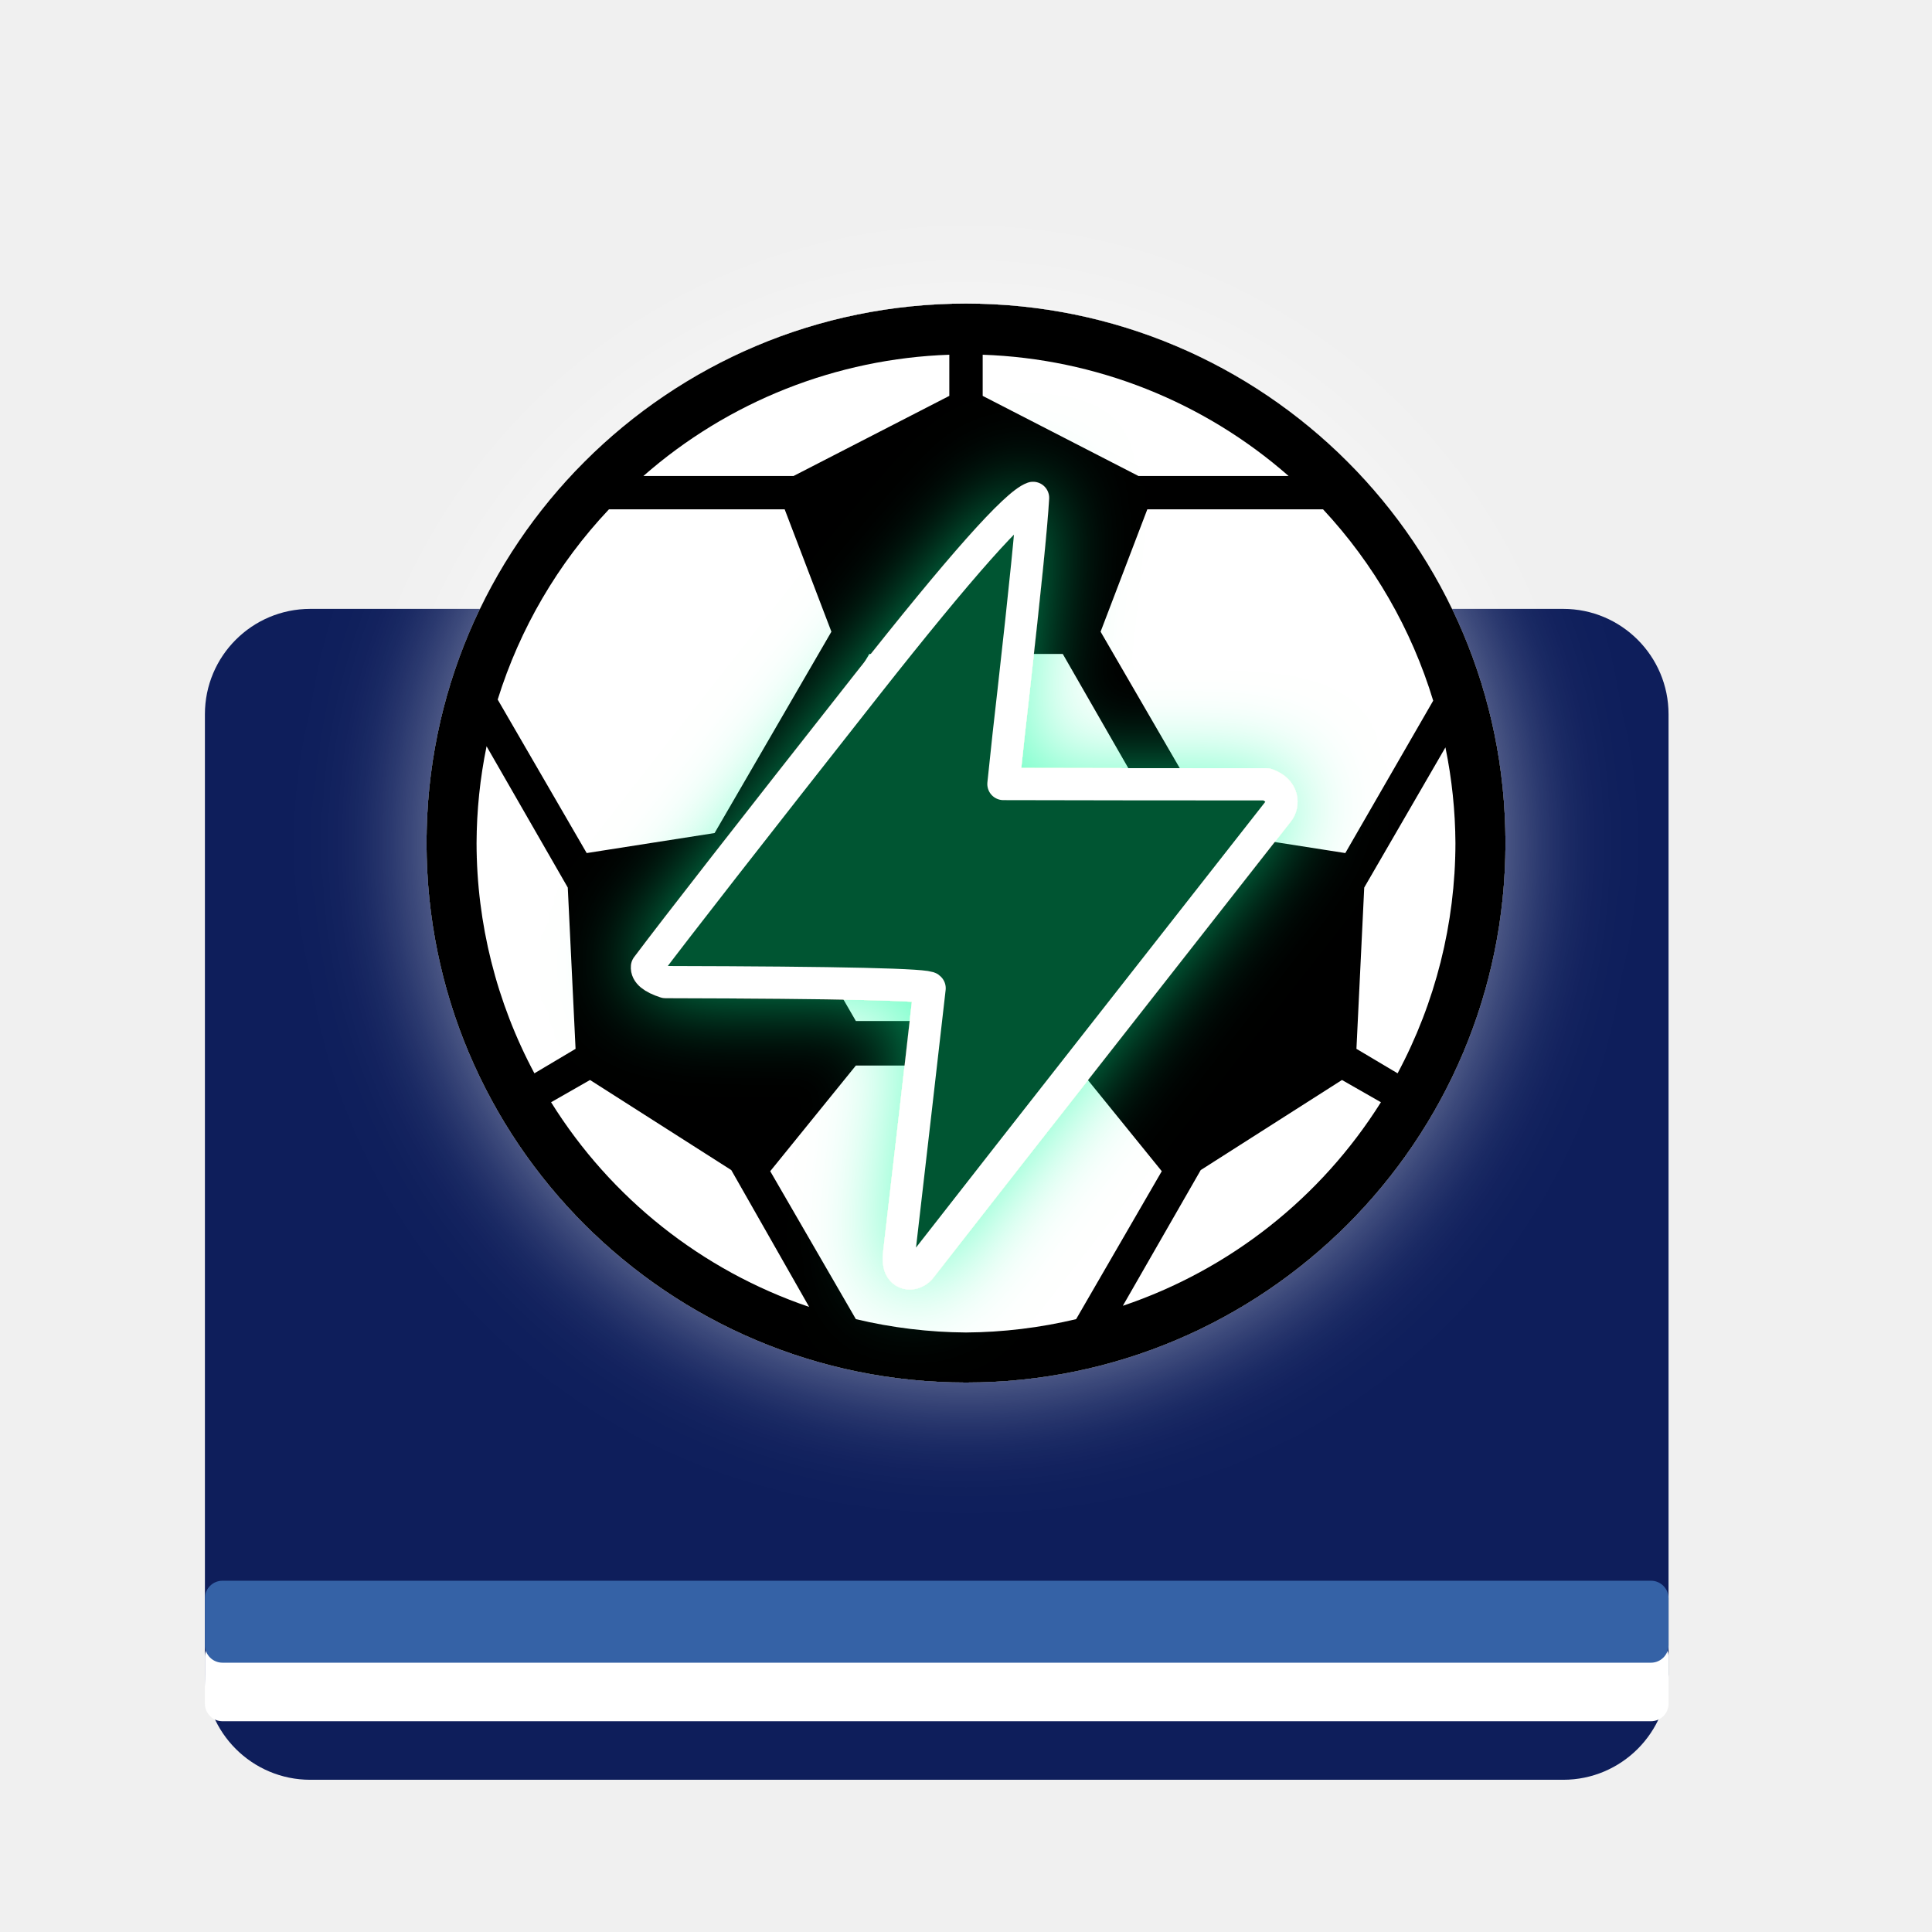
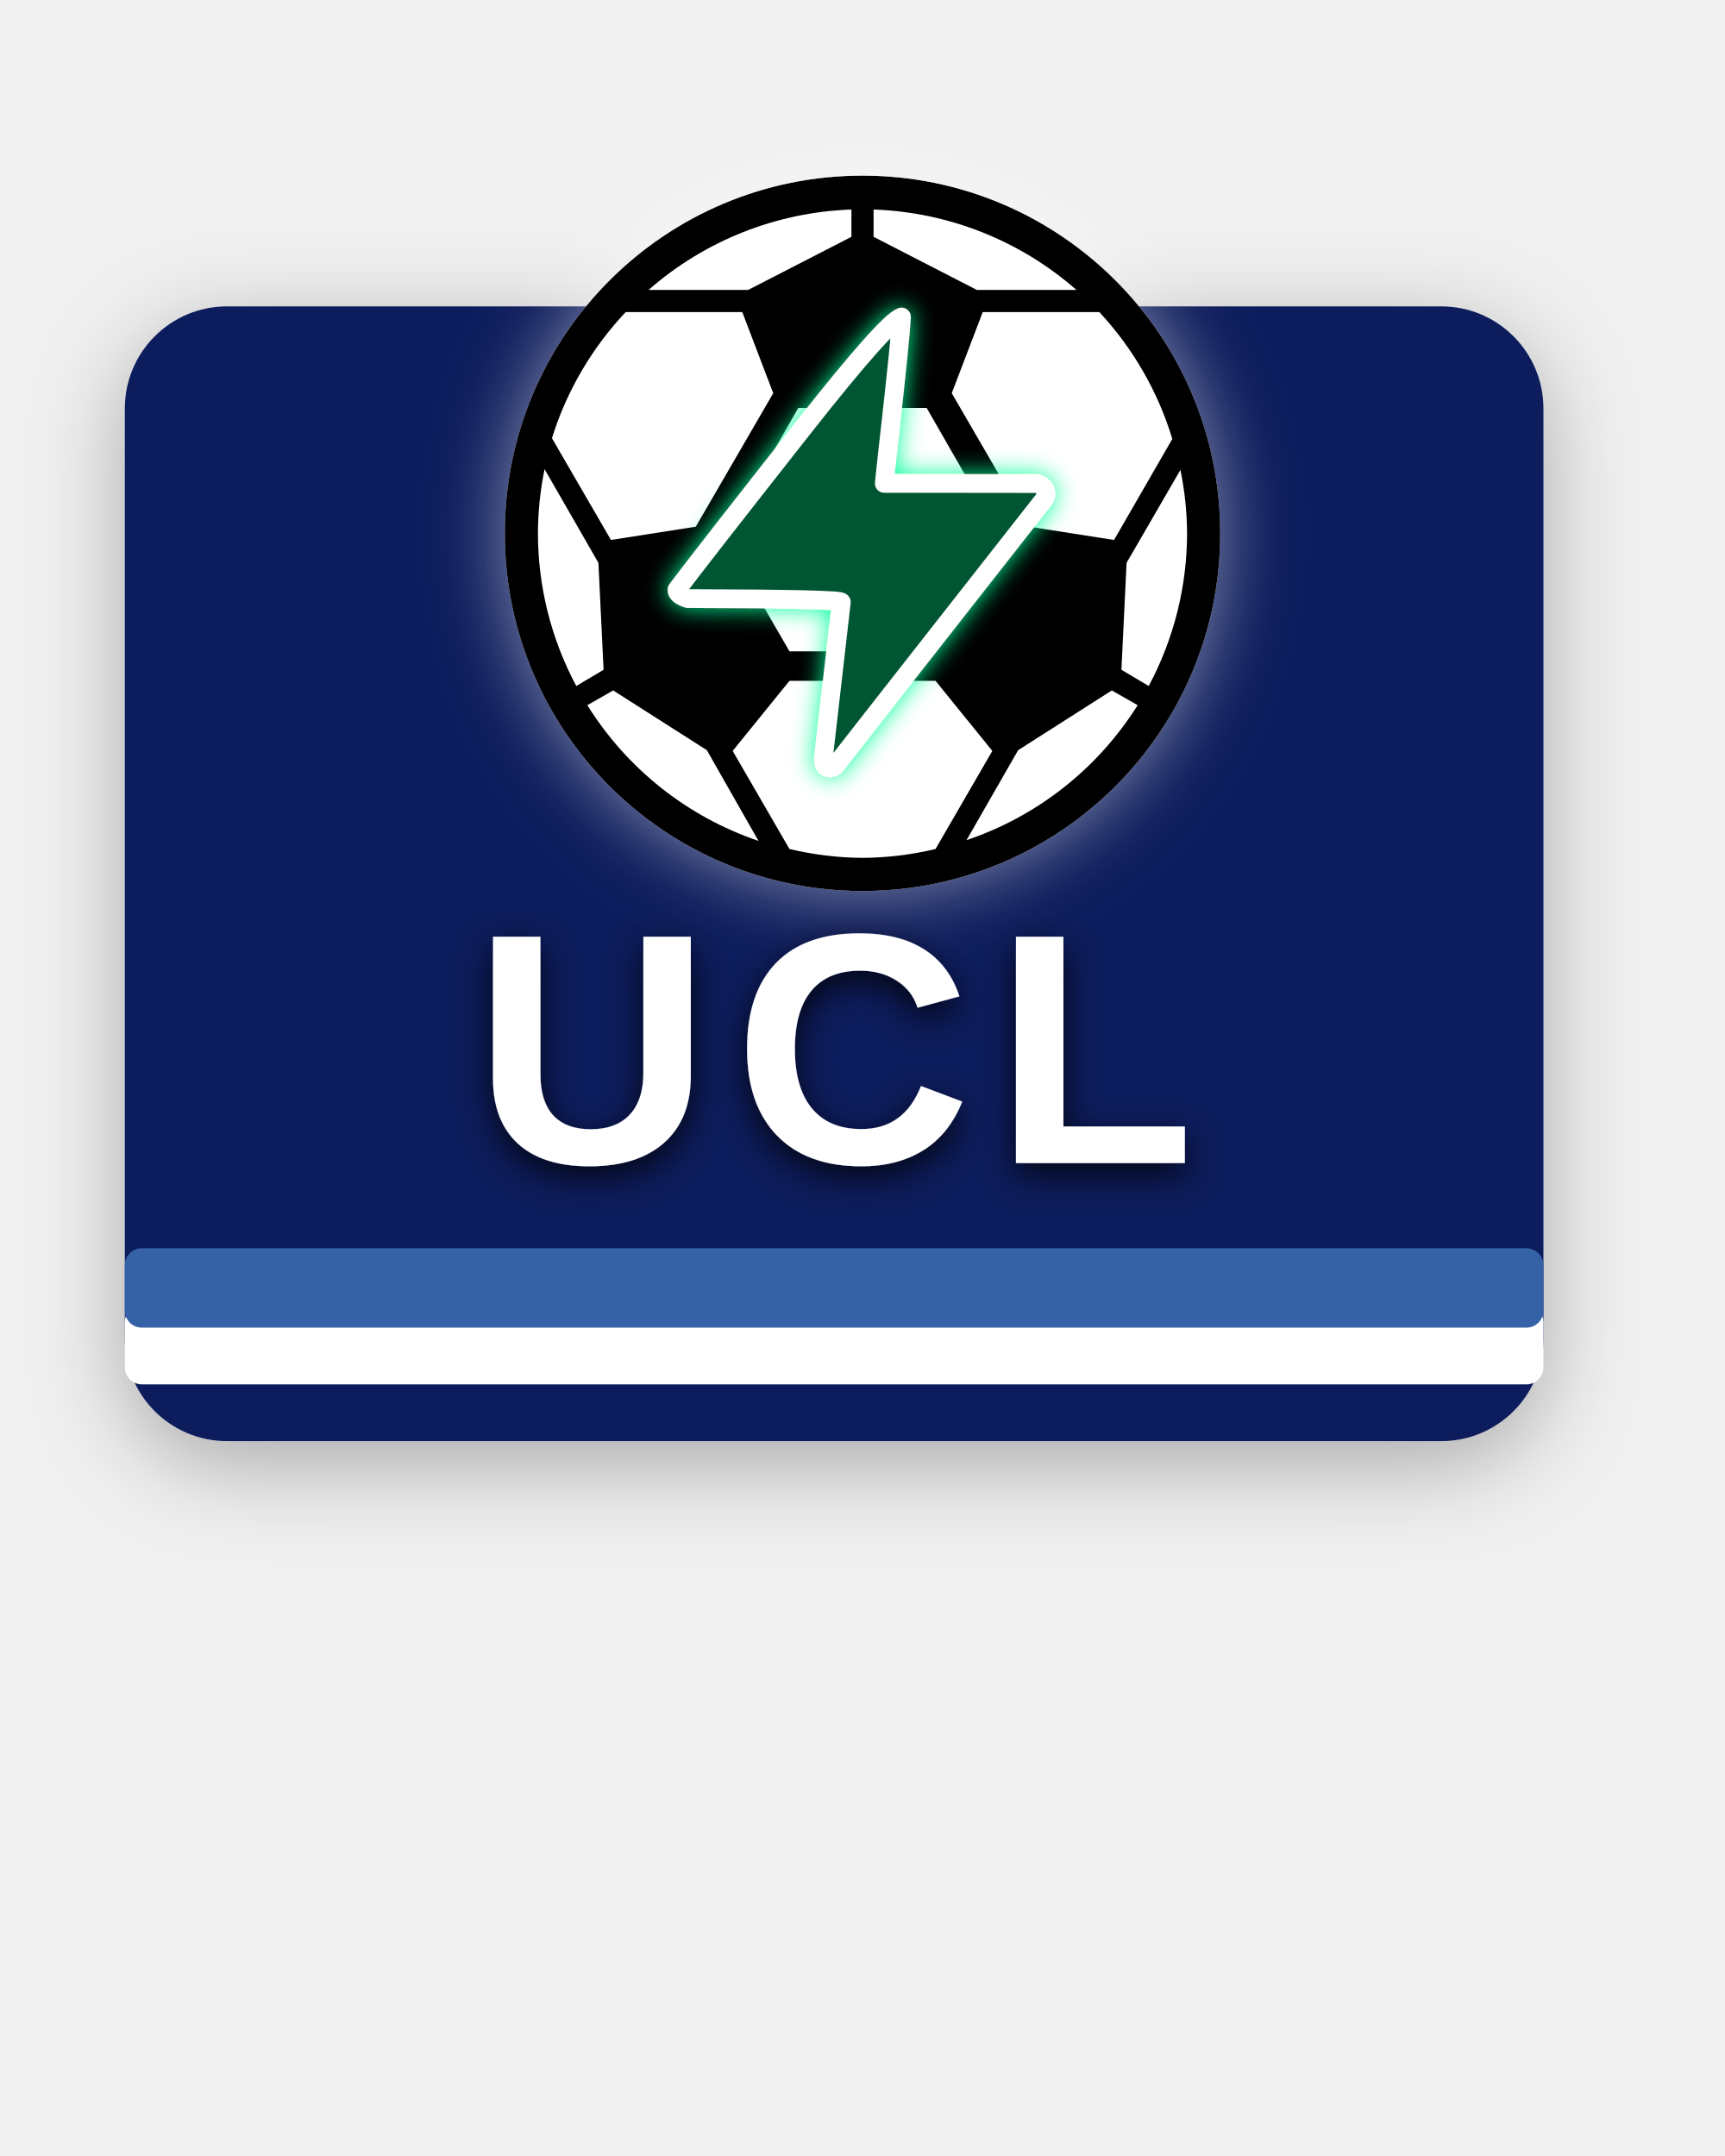
- <svg xmlns="http://www.w3.org/2000/svg" width="200" height="200" viewBox="0 -80 300 330" overflow="visible">
+ <svg xmlns="http://www.w3.org/2000/svg" width="200" height="250" viewBox="0 -30 300 380">
  <defs>
+     <filter id="boxShadow" x="-20%" y="-20%" width="140%" height="140%">
+       <feDropShadow dx="0" dy="4" stdDeviation="8" flood-color="#000000" flood-opacity="0.3" />
+     </filter>
    <filter id="ballGlow" x="-80%" y="-80%" width="260%" height="260%">
      <feDropShadow dx="0" dy="0" stdDeviation="10" flood-color="#ffffff" flood-opacity="0.5">
        <animate attributeName="stdDeviation" values="8;20;8" dur="1.5s" repeatCount="indefinite" />
-         <animate attributeName="flood-opacity" values="0.3;0.8;0.3" dur="1.5s" repeatCount="indefinite" />
      </feDropShadow>
    </filter>
-     <filter id="boltGlowPulsing" x="-80%" y="-80%" width="260%" height="260%">
+     <filter id="boltGlow" x="-80%" y="-80%" width="260%" height="260%">
      <feDropShadow dx="0" dy="0" stdDeviation="14" flood-color="#00ff9c" flood-opacity="1">
        <animate attributeName="stdDeviation" values="5;25;5" dur="1.5s" repeatCount="indefinite" />
      </feDropShadow>
-       <feDropShadow dx="0" dy="0" stdDeviation="28" flood-color="#00ff9c" flood-opacity="0.6">
-         <animate attributeName="stdDeviation" values="15;50;15" dur="1.5s" repeatCount="indefinite" />
-         <animate attributeName="flood-opacity" values="0.3;0.9;0.3" dur="1.5s" repeatCount="indefinite" />
-       </feDropShadow>
+     </filter>
+     <filter id="textShadow" x="-20%" y="-20%" width="140%" height="140%">
+       <feDropShadow dx="0" dy="2" stdDeviation="3" flood-color="#000000" flood-opacity="0.8" />
    </filter>
  </defs>
-   <rect x="20" y="24" width="250" height="200" rx="18" fill="#0E1E5B" />
+   <rect x="20" y="24" width="250" height="200" rx="18" fill="#0E1E5B" filter="url(#boxShadow)" />
  <rect x="20" y="200" width="250" height="14" rx="3" fill="#FFFFFF" />
  <rect x="20" y="190" width="250" height="14" rx="3" fill="#3562A6" />
-   <g filter="url(#ballGlow)" transform="translate(150 64) scale(0.95) translate(-97 -97)">
+   <g filter="url(#ballGlow)" transform="translate(150 64) scale(0.65) translate(-97 -97)">
    <circle cx="97" cy="97" r="97" fill="#000000" />
-     <path fill="#FFFFFF" d="       m 94,9.2 a 88,88 0 0 0 -55,21.8 l 27,0 28,-14.4 0,-7.4 z       m 6,0 0,7.4 28,14.4 27,0 a 88,88 0 0 0 -55,-21.8 z       m -67.2,27.8 a 88,88 0 0 0 -20,34.2 l 16,27.6 23,-3.6       21,-36.2 -8.4,-22 -31.6,0 z       m 96.8,0 -8.4,22 21,36.2 23,3.6 15.8,-27.4       a 88,88 0 0 0 -19.8,-34.4 l -31.6,0 z       m -50,26 -20.2,35.2 17.8,30.8 39.6,0       17.8,-30.8 -20.2,-35.2 -34.8,0 z       m -68.8,16.6 a 88,88 0 0 0 -1.8,17.4       88,88 0 0 0 10.4,41.4 l 7.4,-4.4       -1.4,-29 -14.6,-25.4 z       m 172.4,0.2 -14.6,25.2 -1.4,29       7.4,4.4 a 88,88 0 0 0 10.4,-41.4       88,88 0 0 0 -1.8,-17.2 z       m -106,57.2 -15.4,19 15.4,26.6       a 88,88 0 0 0 19.8,2.4       88,88 0 0 0 19.8,-2.4       l 15.4,-26.6 -15.4,-19 -39.6,0 z       m -47.8,2.6 -7,4       A 88,88 0 0 0 68.8,180.4       l -14,-24.6 -25.4,-16.2 z       m 135.2,0 -25.4,16.2 -14,24.4       a 88,88 0 0 0 46.4,-36.6 l -7,-4 z     " />
+     <path fill="#FFFFFF" d="m 94,9.2 a 88,88 0 0 0 -55,21.8 l 27,0 28,-14.4 0,-7.4 z m 6,0 0,7.4 28,14.4 27,0 a 88,88 0 0 0 -55,-21.8 z m -67.2,27.8 a 88,88 0 0 0 -20,34.2 l 16,27.6 23,-3.6 21,-36.2 -8.4,-22 -31.6,0 z m 96.8,0 -8.4,22 21,36.2 23,3.6 15.8,-27.4 a 88,88 0 0 0 -19.8,-34.4 l -31.6,0 z m -50,26 -20.2,35.2 17.8,30.8 39.6,0 17.8,-30.8 -20.2,-35.2 -34.8,0 z m -68.8,16.6 a 88,88 0 0 0 -1.8,17.4 88,88 0 0 0 10.4,41.4 l 7.4,-4.4 -1.4,-29 -14.6,-25.4 z m 172.4,0.2 -14.6,25.2 -1.4,29 7.4,4.4 a 88,88 0 0 0 10.4,-41.4 88,88 0 0 0 -1.8,-17.2 z m -106,57.2 -15.4,19 15.4,26.6 a 88,88 0 0 0 19.8,2.4 88,88 0 0 0 19.8,-2.4 l 15.4,-26.6 -15.4,-19 -39.6,0 z m -47.8,2.6 -7,4 A 88,88 0 0 0 68.8,180.4 l -14,-24.6 -25.4,-16.2 z m 135.2,0 -25.4,16.2 -14,24.4 a 88,88 0 0 0 46.4,-36.6 l -7,-4 z" />
  </g>
-   <g filter="url(#boltGlowPulsing)" transform="translate(150 92) scale(0.25) translate(-512 -597)">
-     <path fill="#035531" stroke="#ffffff" stroke-width="22" stroke-linejoin="round" d="       M 537.56 444.67       Q 617.34 444.87 717.35 444.88       C 729.31 449.11 728.91 458.82 725.35 463.36       C 648.18 561.91 556.92 677.88 480.98 775.23       C 477.36 779.87 469.98 780.84 467.12 774.79       C 465.99 772.40 465.89 768.32 466.31 765.40       Q 478.98 656.06 487.15 584.19       Q 487.33 580.40 306.71 580.00       Q 293.45 575.68 294.03 569.55       Q 324.33 529.26 444.34 376.83       Q 540.12 255.37 557.82 249.16       Q 556.28 276.65 544.53 380.90       Q 541.13 410.01 537.56 444.67 Z" />
+   <g filter="url(#boltGlow)" transform="translate(150 92) scale(0.15) translate(-512 -690)">
+     <path fill="#035531" stroke="#ffffff" stroke-width="22" stroke-linejoin="round" d="M 537.56 444.67 Q 617.34 444.87 717.35 444.88 C 729.31 449.11 728.91 458.82 725.35 463.36 C 648.18 561.91 556.92 677.88 480.98 775.23 C 477.36 779.87 469.98 780.84 467.12 774.79 C 465.99 772.40 465.89 768.32 466.31 765.40 Q 478.98 656.06 487.15 584.19 Q 487.33 580.40 306.71 580.00 Q 293.45 575.68 294.03 569.55 Q 324.33 529.26 444.34 376.83 Q 540.12 255.37 557.82 249.16 Q 556.28 276.65 544.53 380.90 Q 541.13 410.01 537.56 444.67 Z" />
  </g>
+   <text x="145" y="175" font-family="Arial, sans-serif" font-size="58" font-weight="900" letter-spacing="4" text-anchor="middle" fill="#FFFFFF" filter="url(#textShadow)">UCL</text>
</svg>
